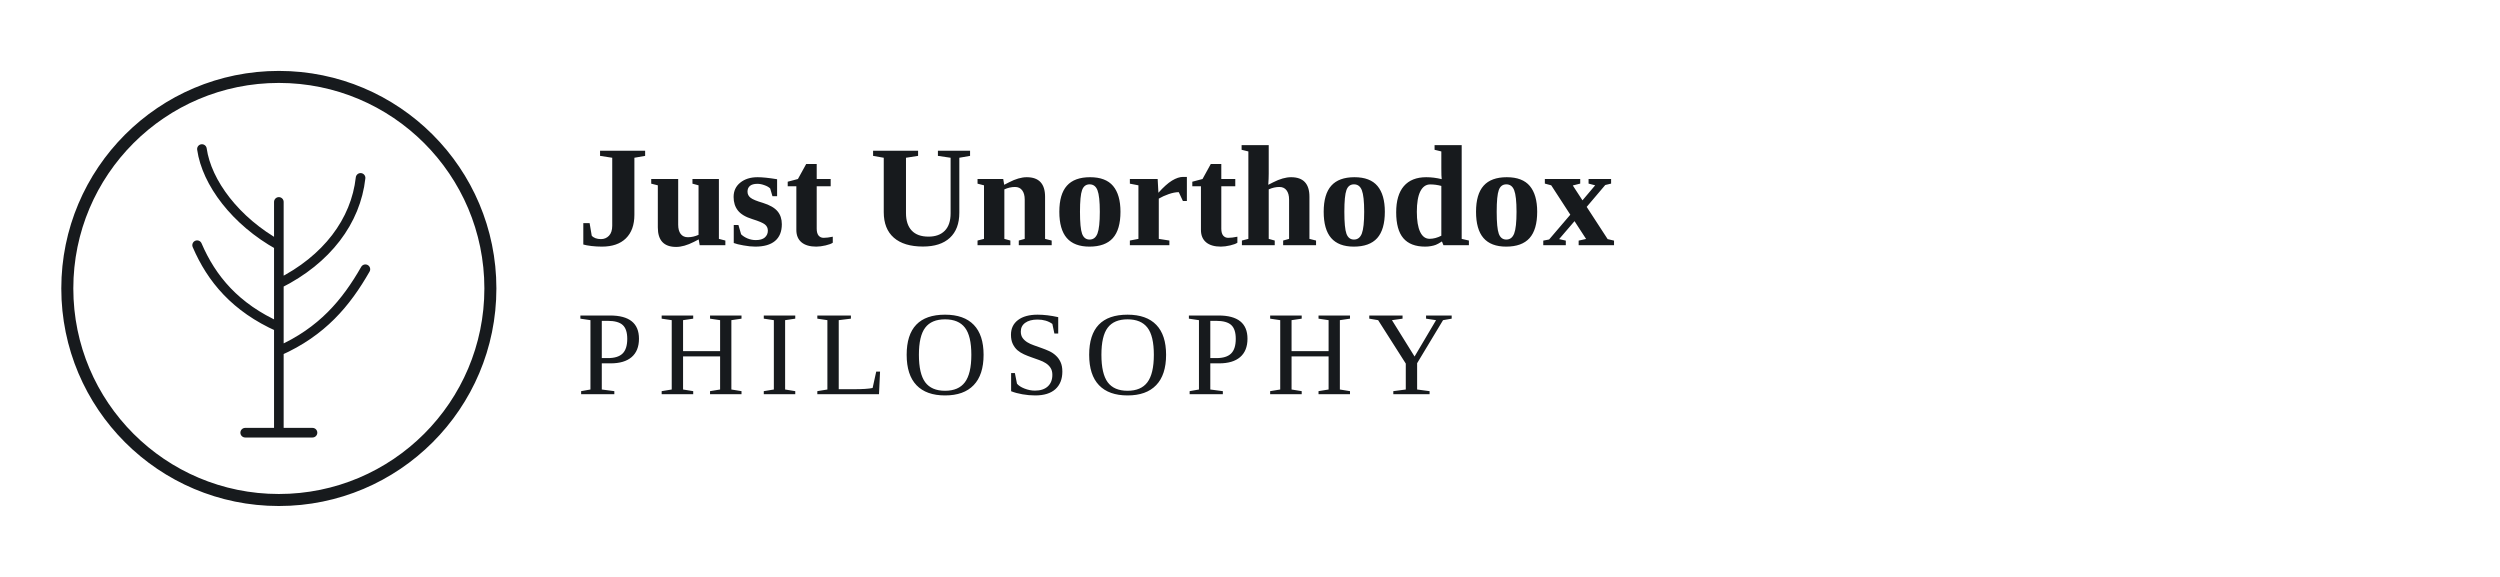
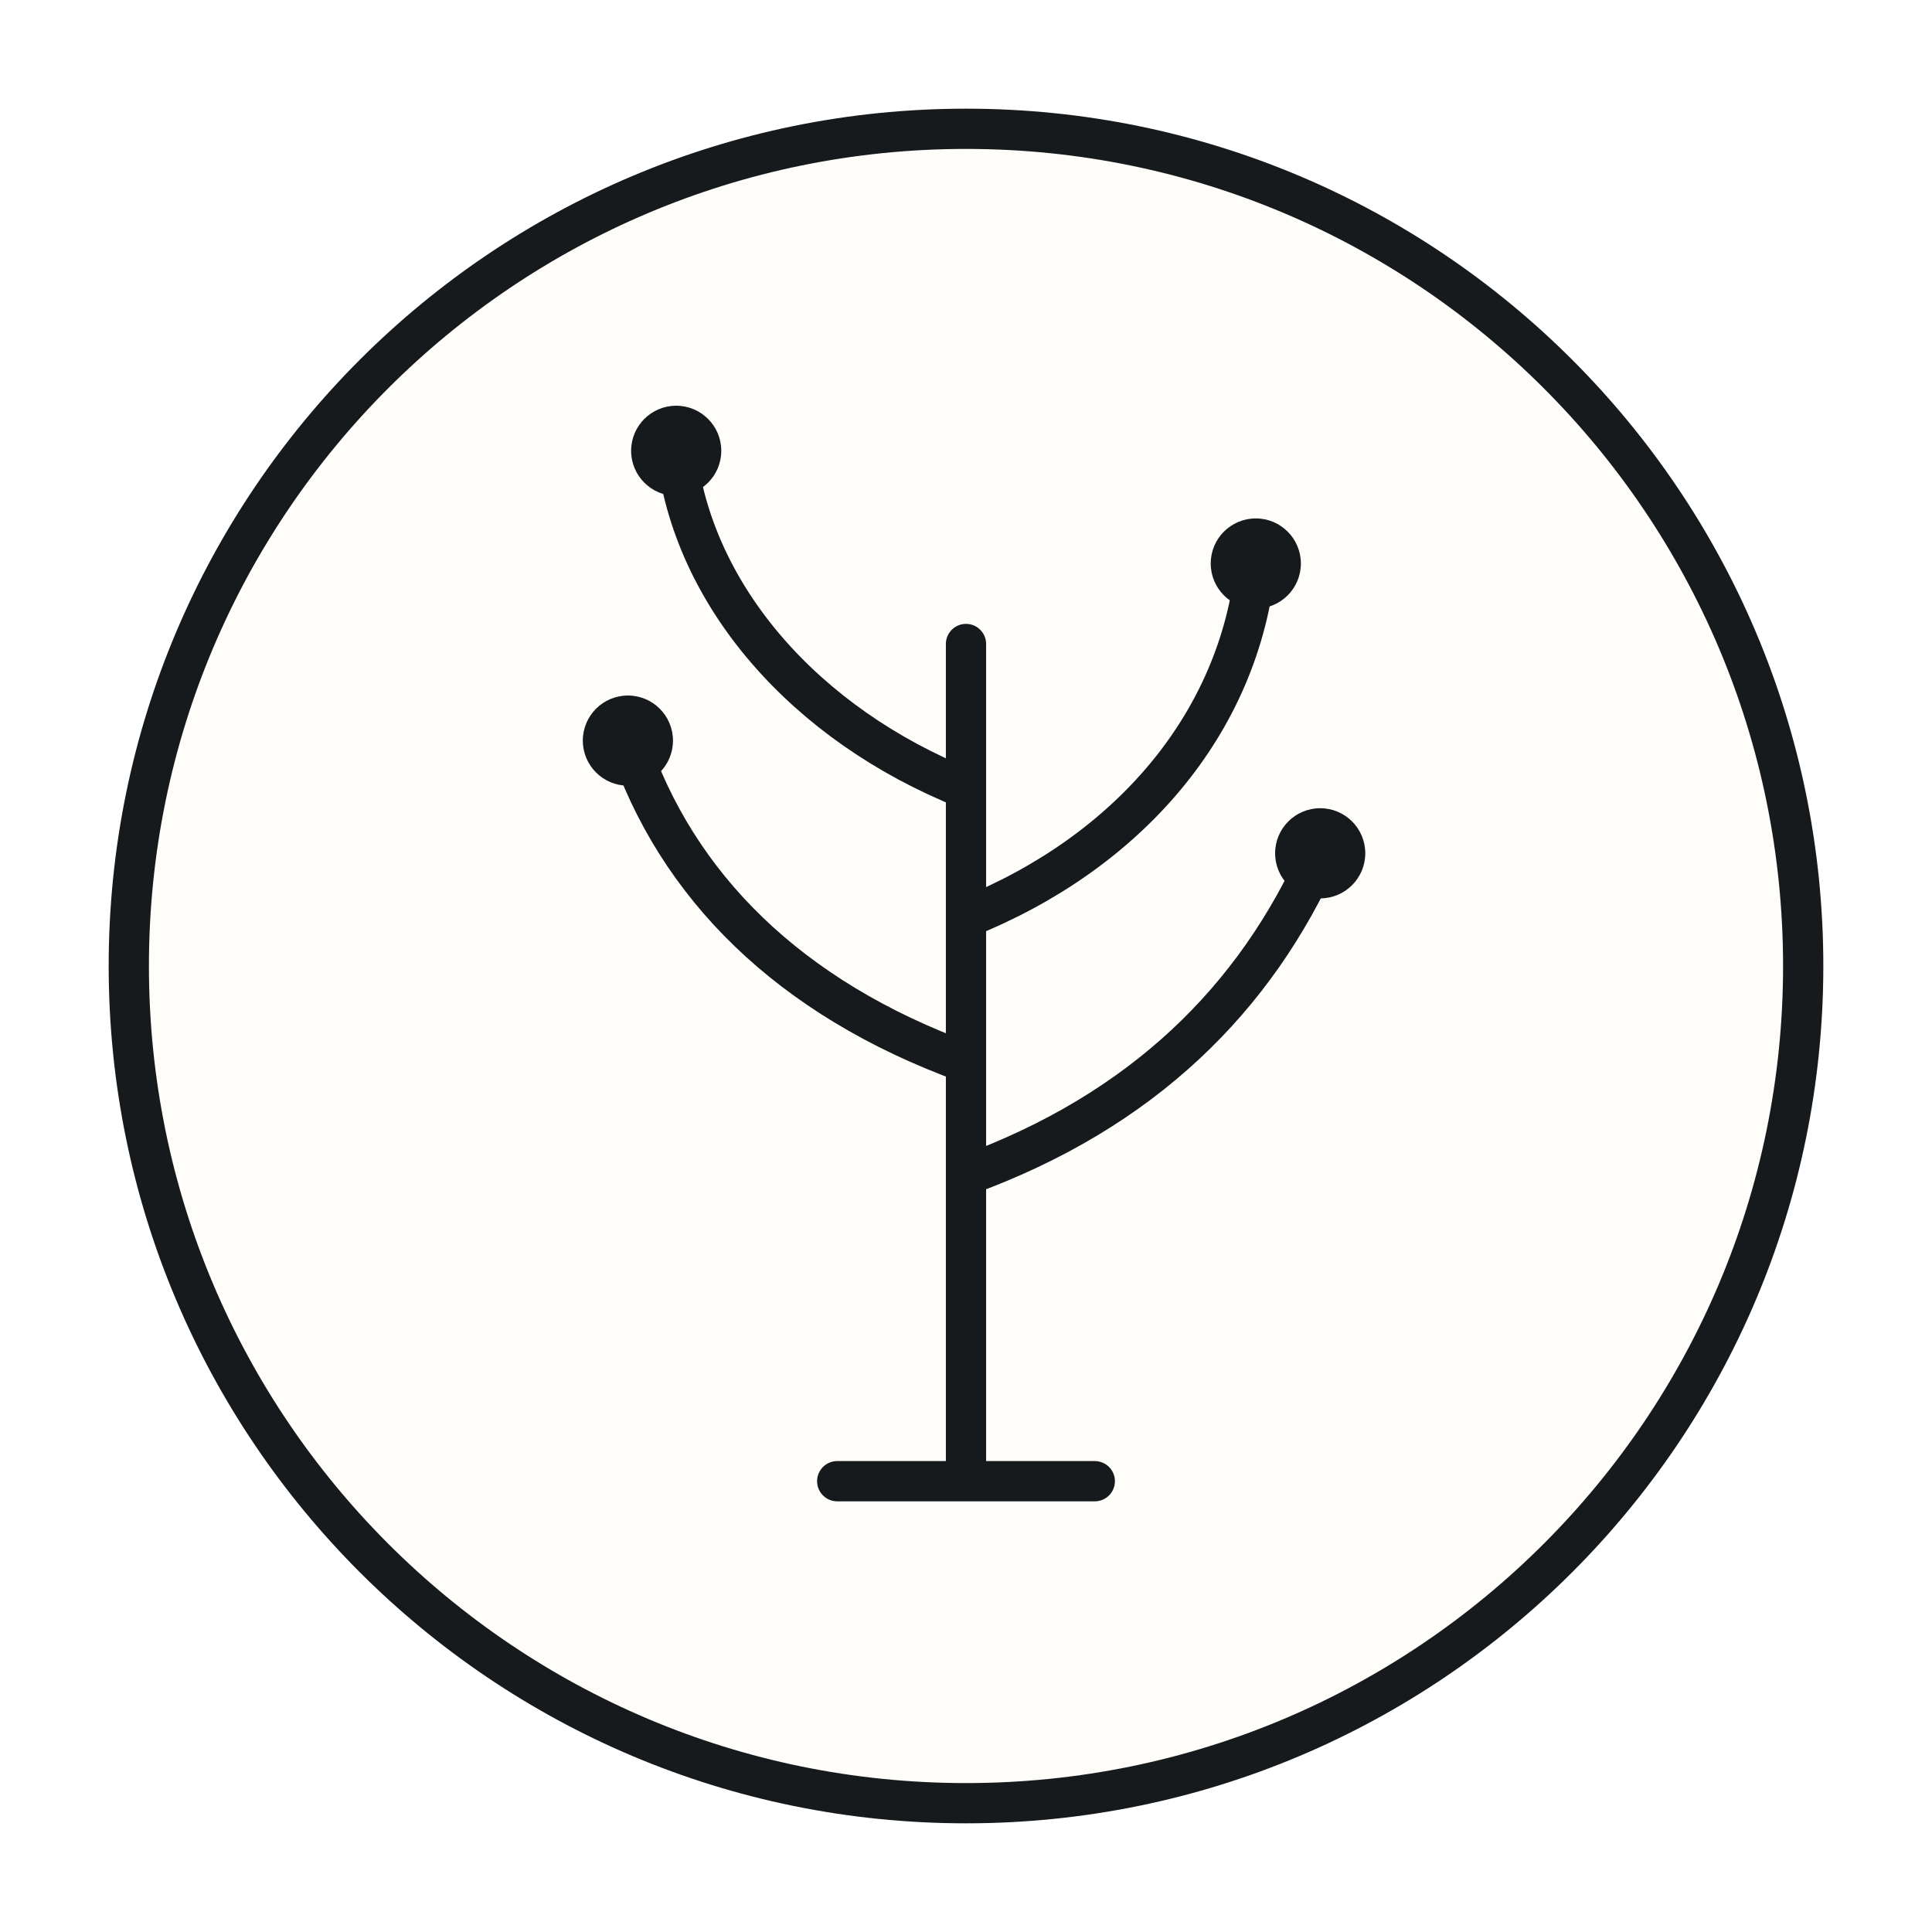
- <svg xmlns="http://www.w3.org/2000/svg" viewBox="0 0 520 120" role="img" aria-labelledby="title desc">
-   <rect width="520" height="120" fill="none" />
-   <circle cx="58" cy="60" r="44" fill="none" stroke="#171a1d" stroke-width="2.5" />
-   <path d="M58 89V42M58 51C49 46 43 38 42 31M58 59C68 54 74 46 75 37M58 68C49 64 44 58 41 51M58 73C67 69 72 63 76 56" fill="none" stroke="#171a1d" stroke-width="2" stroke-linecap="round" />
-   <path d="M51 90h14" stroke="#171a1d" stroke-width="2" stroke-linecap="round" />
-   <text x="120" y="51" font-family="Georgia,Times New Roman,serif" font-size="30" font-weight="700" fill="#171a1d">Just Unorthodox</text>
-   <text x="120" y="82" font-family="Georgia,Times New Roman,serif" font-size="25" letter-spacing="3" fill="#171a1d">PHILOSOPHY</text>
+ <svg xmlns="http://www.w3.org/2000/svg" viewBox="0 0 120 120" role="img" aria-labelledby="title desc">
+   <circle cx="60" cy="60" r="52" fill="#fffdf9" stroke="#171a1d" stroke-width="2.5" />
+   <path d="M60 91V40M60 49C50 45 43 37 42 28M60 57C70 53 77 45 78 35M60 66C49 62 42 55 39 46M60 73C71 69 78 62 82 53" fill="none" stroke="#171a1d" stroke-width="2.5" stroke-linecap="round" />
+   <path d="M52 92h16" fill="none" stroke="#171a1d" stroke-width="2.5" stroke-linecap="round" />
+   <circle cx="42" cy="28" r="2.8" fill="#171a1d" />
+   <circle cx="78" cy="35" r="2.8" fill="#171a1d" />
+   <circle cx="39" cy="46" r="2.8" fill="#171a1d" />
+   <circle cx="82" cy="53" r="2.8" fill="#171a1d" />
</svg>
